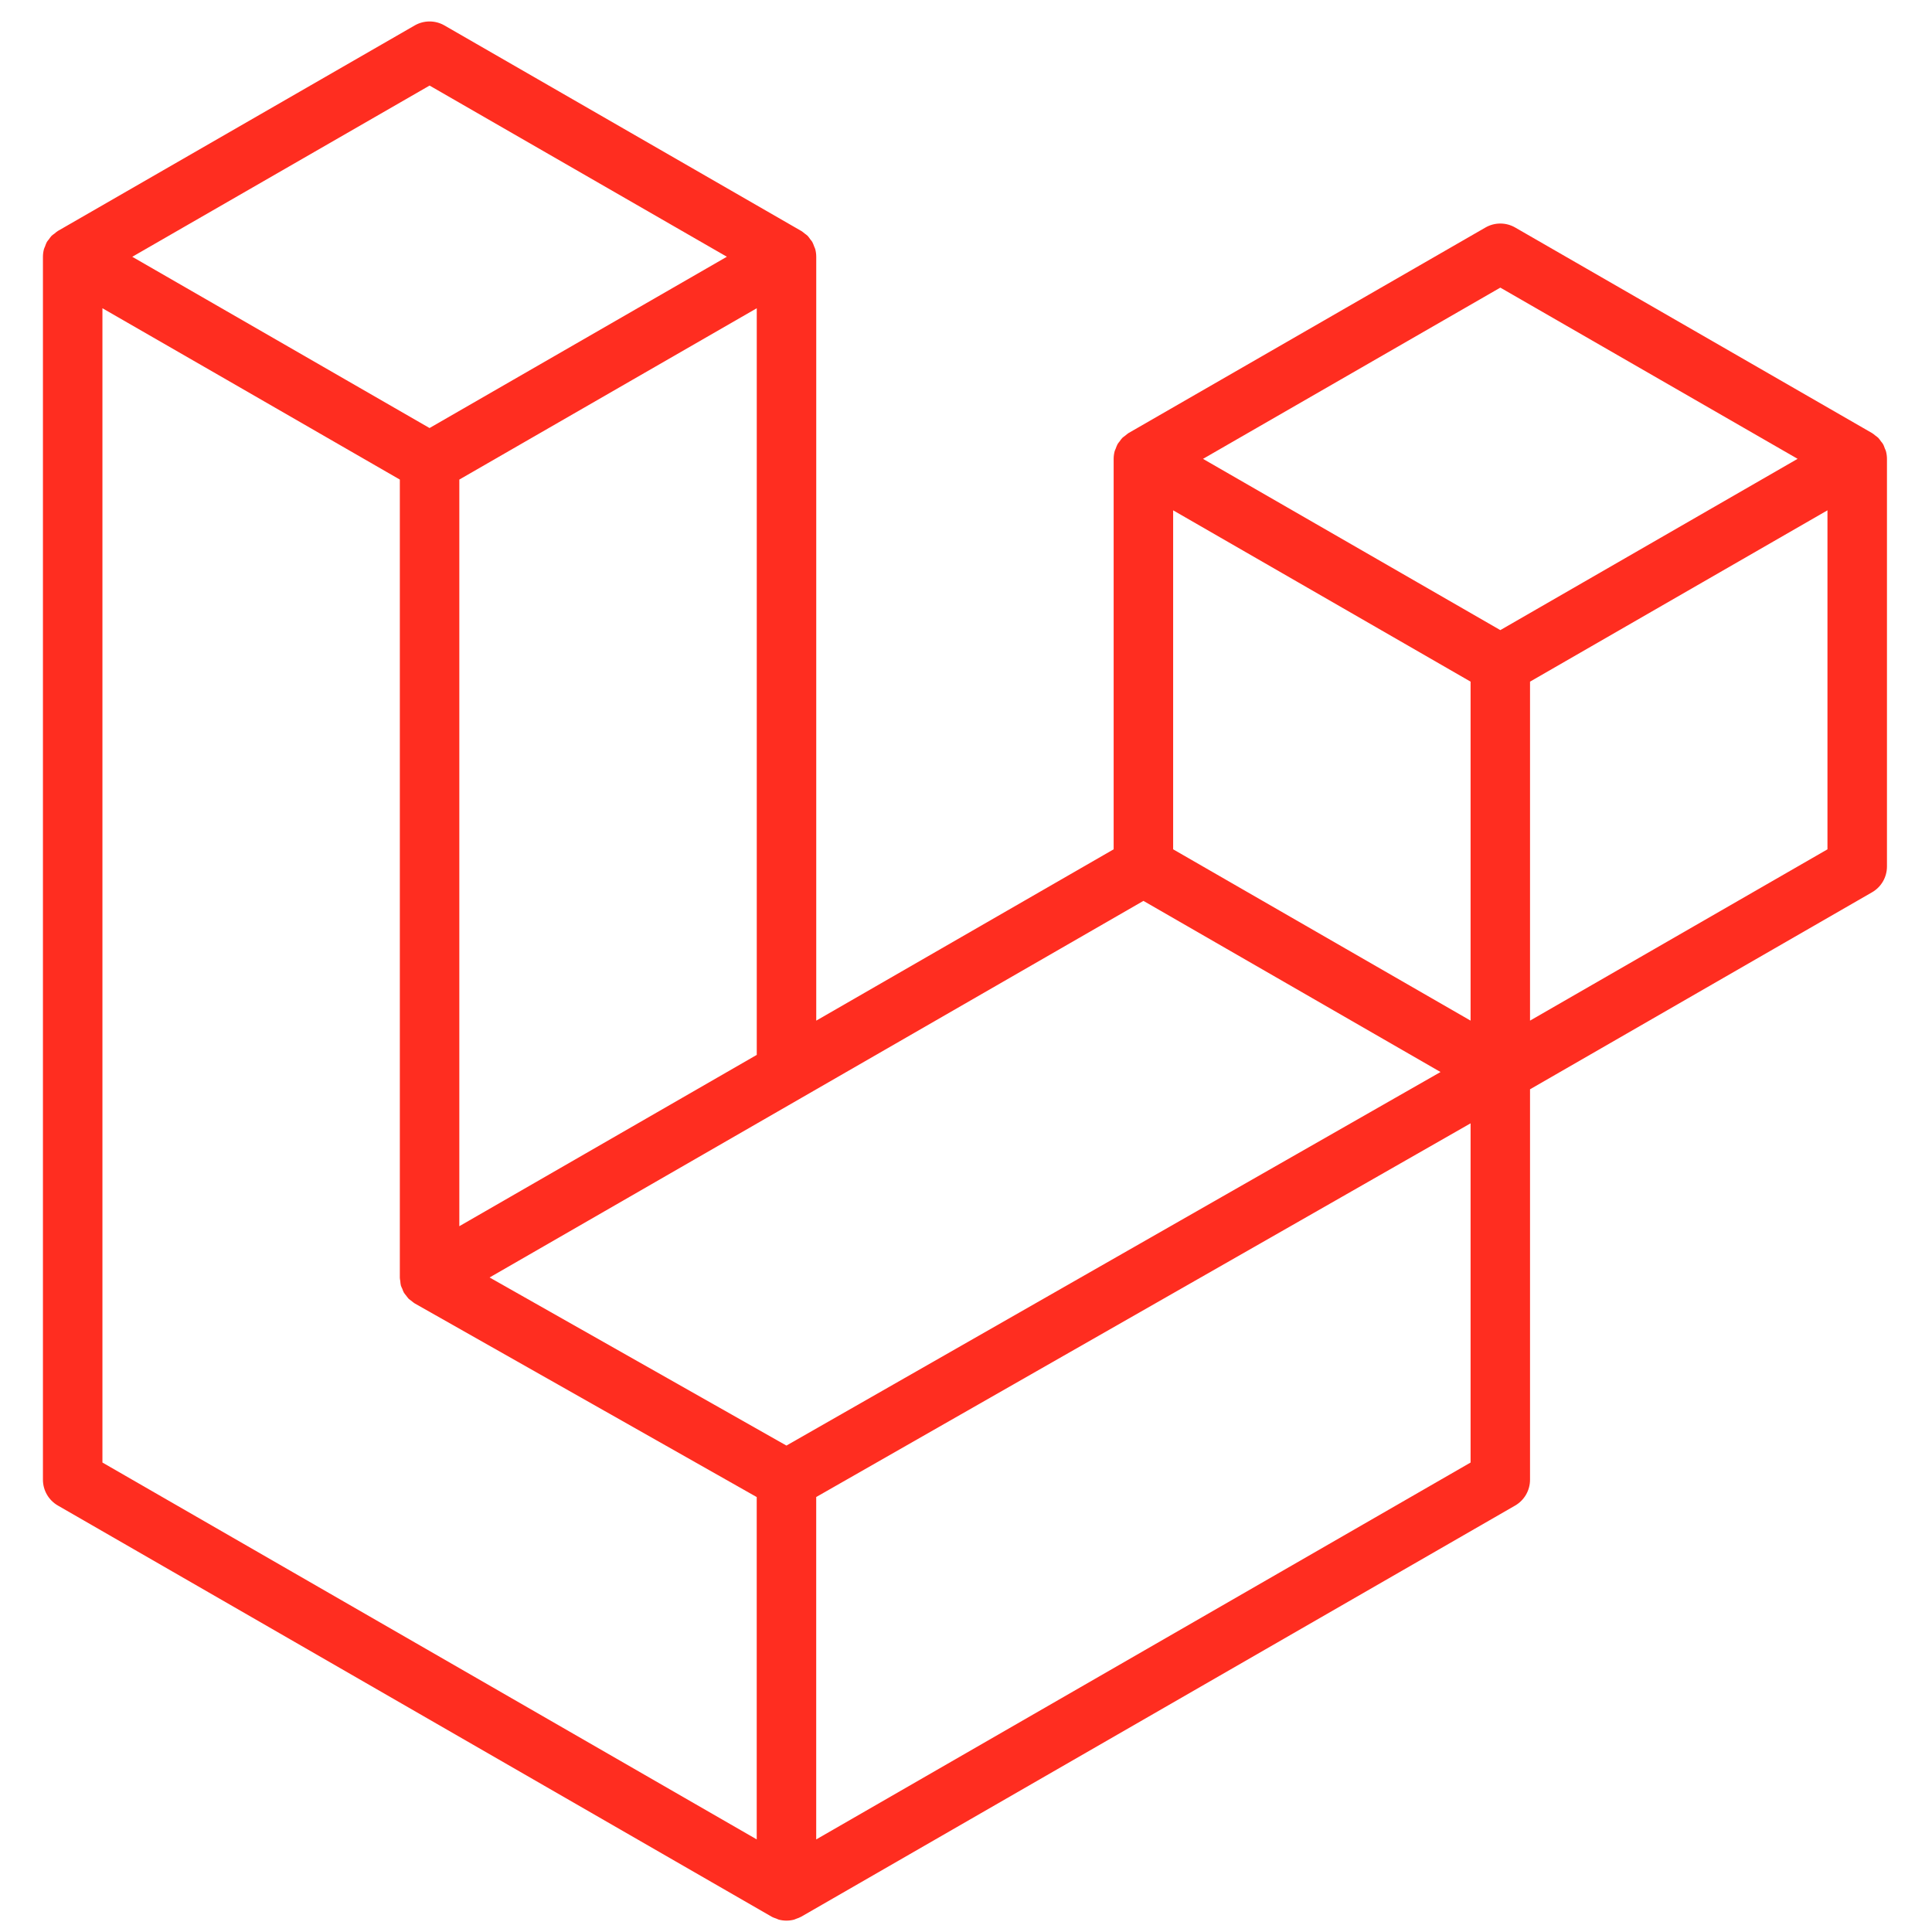
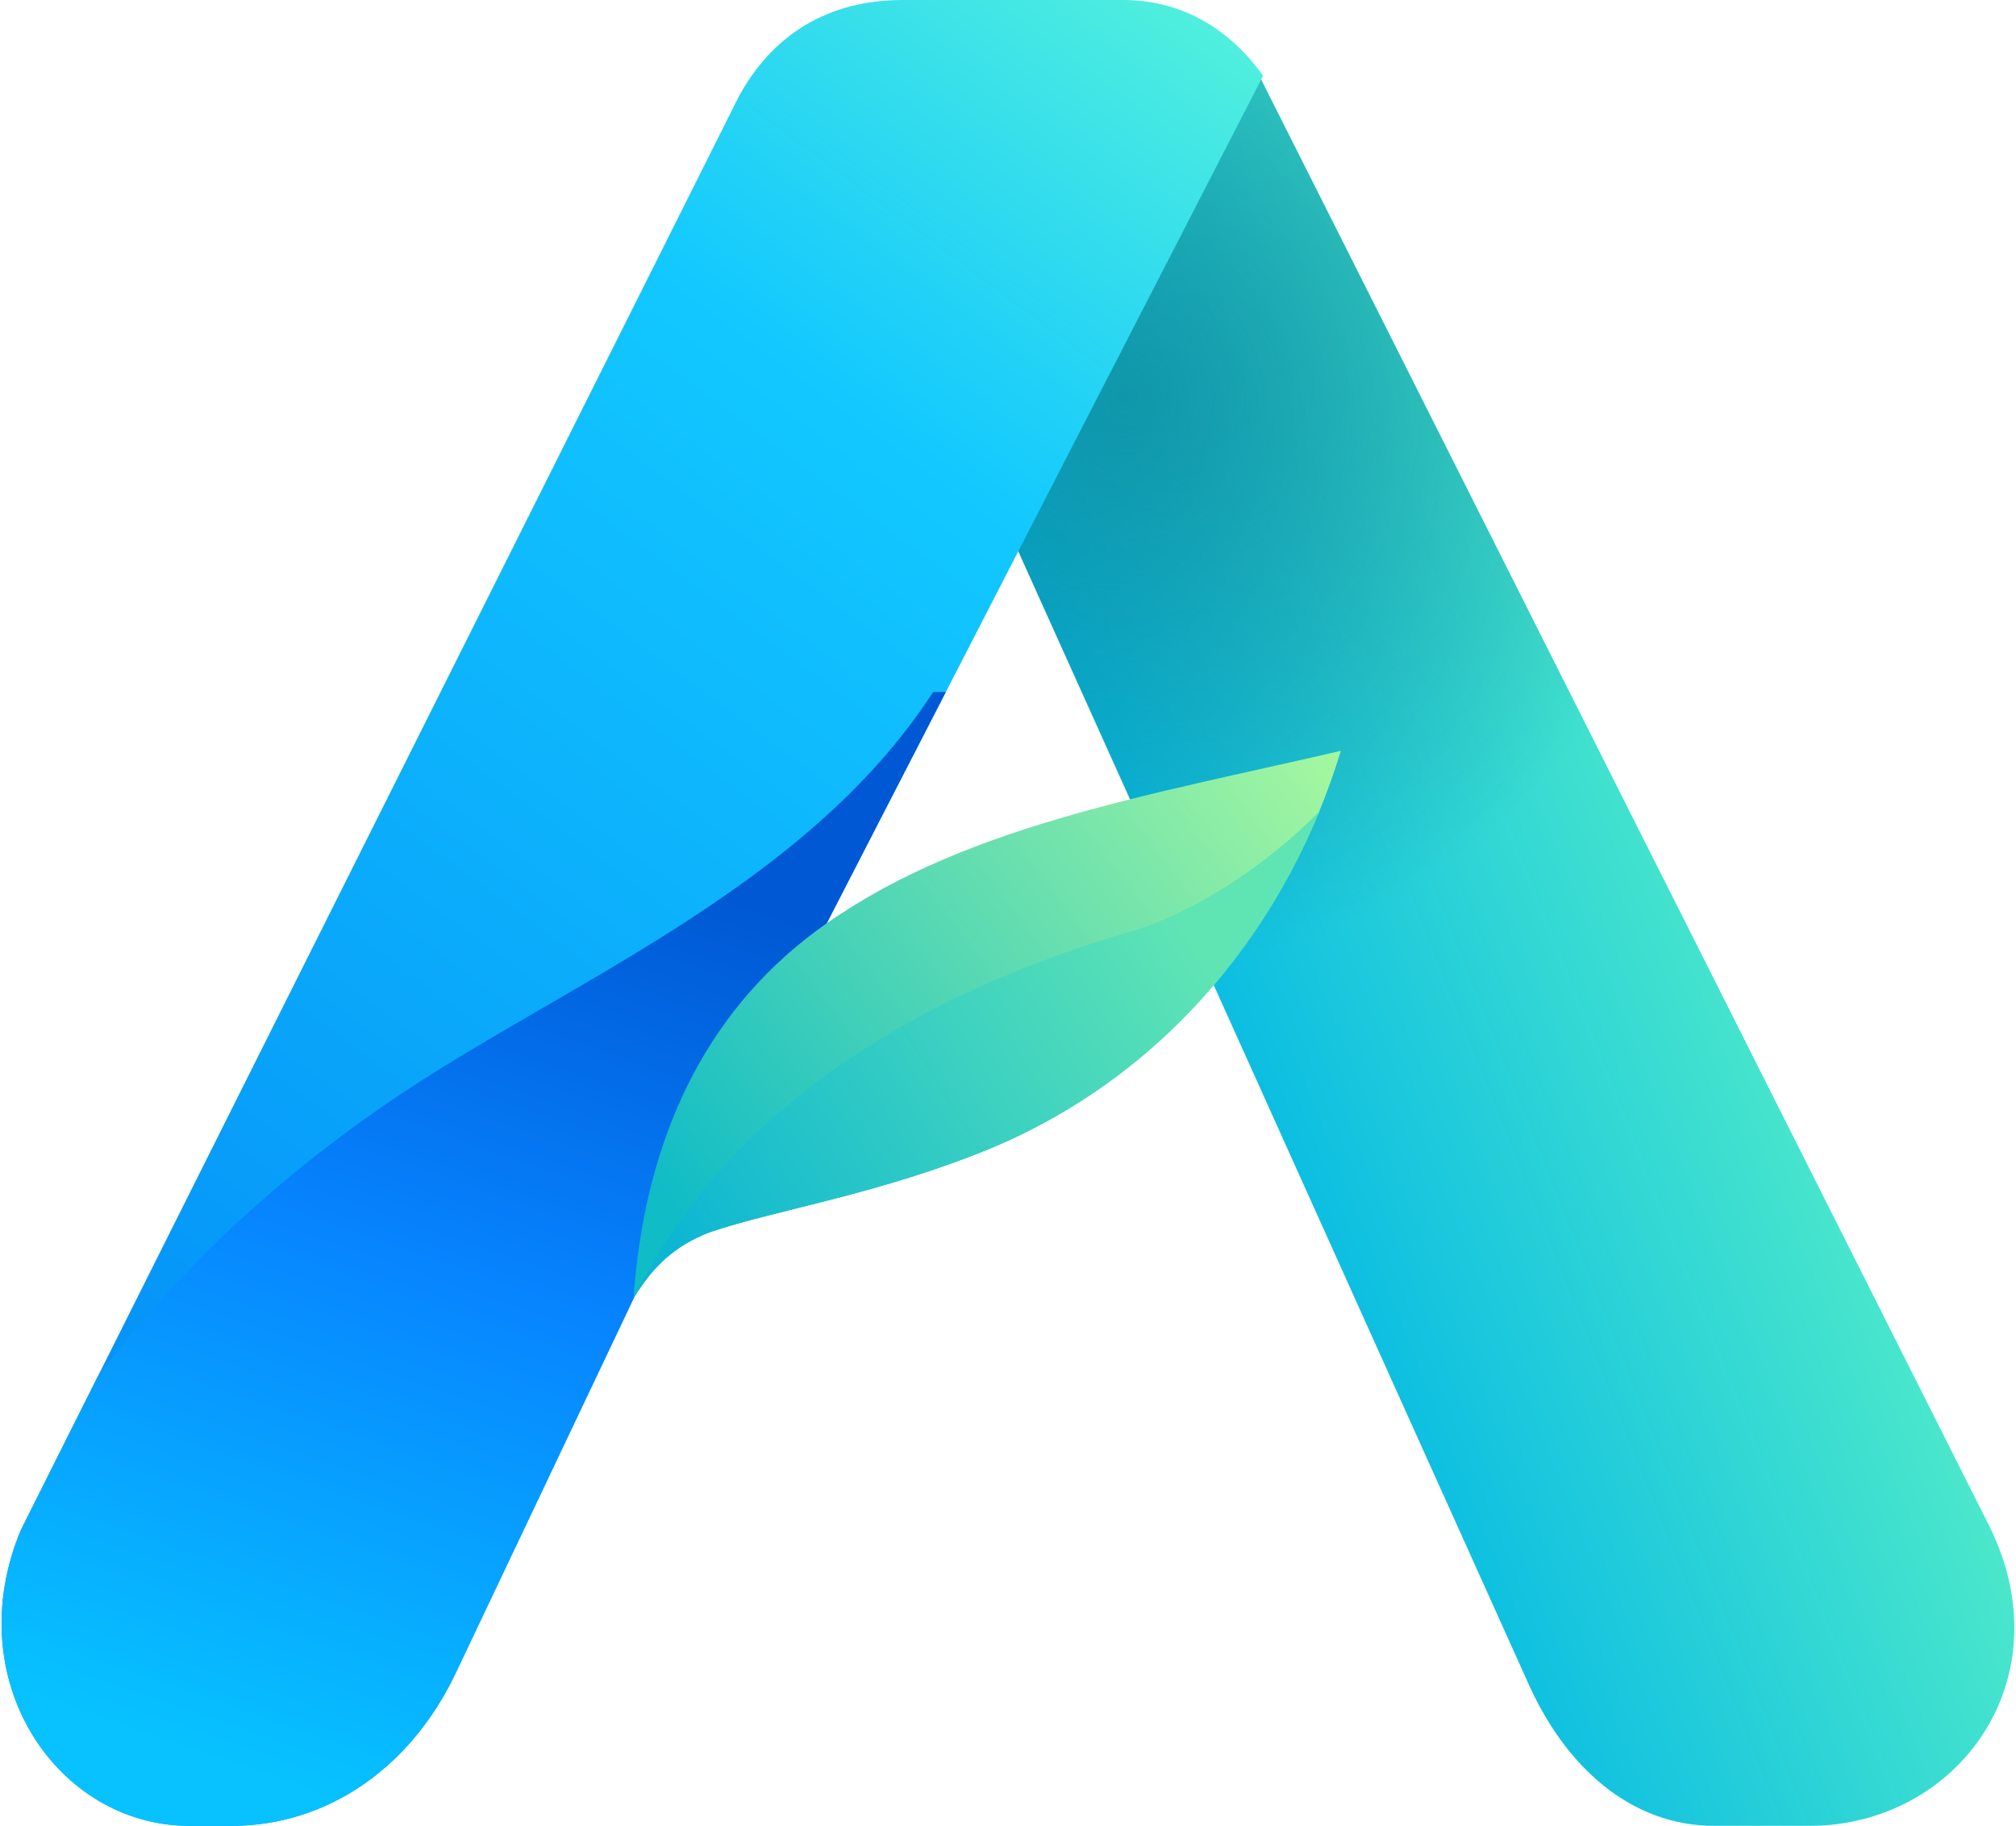
- <svg xmlns="http://www.w3.org/2000/svg" width="166" height="166" viewBox="0 0 166 166" fill="none">
-   <path fill-rule="evenodd" clip-rule="evenodd" d="M162.041 38.759C162.099 38.977 162.129 39.201 162.13 39.426V74.452C162.13 74.902 162.011 75.344 161.786 75.733C161.561 76.122 161.237 76.444 160.847 76.668L131.462 93.594V127.141C131.462 128.054 130.977 128.897 130.186 129.357L68.847 164.683C68.707 164.763 68.554 164.814 68.401 164.868C68.343 164.887 68.289 164.922 68.228 164.938C67.8 165.051 67.349 165.051 66.92 164.938C66.85 164.919 66.786 164.881 66.719 164.855C66.579 164.804 66.432 164.76 66.298 164.683L4.972 129.357C4.583 129.133 4.259 128.81 4.034 128.421C3.808 128.032 3.69 127.591 3.689 127.141L3.689 22.063C3.689 21.834 3.721 21.61 3.779 21.393C3.798 21.32 3.843 21.253 3.868 21.179C3.916 21.045 3.961 20.908 4.031 20.783C4.079 20.7 4.149 20.633 4.206 20.557C4.28 20.454 4.347 20.349 4.433 20.26C4.506 20.186 4.602 20.132 4.685 20.068C4.778 19.992 4.861 19.909 4.966 19.848L35.633 2.185C36.022 1.961 36.462 1.844 36.91 1.844C37.358 1.844 37.798 1.961 38.186 2.185L68.851 19.848H68.857C68.959 19.912 69.045 19.992 69.138 20.065C69.221 20.129 69.313 20.186 69.387 20.257C69.476 20.349 69.54 20.454 69.616 20.557C69.671 20.633 69.744 20.7 69.789 20.783C69.862 20.911 69.904 21.045 69.955 21.179C69.98 21.253 70.025 21.32 70.044 21.396C70.103 21.614 70.133 21.838 70.133 22.063V87.694L95.686 72.974V39.423C95.686 39.2 95.718 38.973 95.775 38.759C95.798 38.683 95.839 38.615 95.865 38.542C95.916 38.408 95.96 38.271 96.031 38.146C96.079 38.063 96.149 37.996 96.203 37.92C96.279 37.818 96.343 37.712 96.433 37.623C96.506 37.549 96.599 37.495 96.681 37.431C96.777 37.355 96.86 37.272 96.962 37.211L127.633 19.548C128.021 19.324 128.461 19.206 128.91 19.206C129.358 19.206 129.798 19.324 130.186 19.548L160.85 37.211C160.959 37.275 161.042 37.355 161.137 37.428C161.217 37.492 161.31 37.549 161.383 37.62C161.473 37.712 161.536 37.818 161.613 37.92C161.67 37.996 161.741 38.063 161.785 38.146C161.859 38.271 161.9 38.408 161.951 38.542C161.98 38.615 162.021 38.683 162.041 38.759ZM157.018 72.974V43.848L146.287 50.028L131.462 58.568V87.694L157.021 72.974H157.018ZM126.354 125.663V96.518L111.771 104.85L70.13 128.626V158.046L126.354 125.663ZM8.801 26.485V125.663L65.018 158.043V128.629L35.649 112L35.64 111.994L35.627 111.988C35.528 111.93 35.445 111.847 35.353 111.777C35.273 111.713 35.18 111.662 35.11 111.592L35.104 111.582C35.021 111.502 34.963 111.403 34.893 111.314C34.829 111.228 34.753 111.154 34.702 111.065L34.699 111.055C34.641 110.96 34.606 110.845 34.565 110.736C34.523 110.64 34.469 110.551 34.443 110.449C34.411 110.328 34.405 110.197 34.392 110.072C34.379 109.976 34.354 109.881 34.354 109.785V109.778V41.205L19.532 32.662L8.801 26.485ZM36.913 7.35L11.364 22.063L36.907 36.777L62.453 22.06L36.907 7.35H36.913ZM50.2 99.174L65.022 90.637V26.485L54.291 32.665L39.466 41.205V105.357L50.2 99.174ZM128.91 24.713L103.363 39.426L128.91 54.14L154.453 39.423L128.91 24.713ZM126.354 58.568L111.529 50.028L100.798 43.848V72.974L115.619 81.511L126.354 87.694V58.568ZM67.571 124.205L105.042 102.803L123.772 92.109L98.245 77.405L68.854 94.334L42.066 109.762L67.571 124.205Z" fill="#FF2D20" />
+ <svg xmlns="http://www.w3.org/2000/svg" viewBox="96 170 1063 963" width="1063" height="963">
+   <defs>
+     <linearGradient id="right" x1="760" y1="760" x2="1060" y2="640" gradientUnits="userSpaceOnUse">
+       <stop offset="0" stop-color="#0bbde2" />
+       <stop offset="1" stop-color="#55eec8" />
+     </linearGradient>
+     <radialGradient id="rightShadow" cx="690" cy="380" r="300" gradientUnits="userSpaceOnUse">
+       <stop offset="0" stop-color="#0a8195" stop-opacity="0.7" />
+       <stop offset="1" stop-color="#056f86" stop-opacity="0" />
+     </radialGradient>
+     <linearGradient id="left" x1="160" y1="1000" x2="760" y2="190" gradientUnits="userSpaceOnUse">
+       <stop offset="0" stop-color="#038cf7" />
+       <stop offset="0.72" stop-color="#12c8ff" />
+       <stop offset="1" stop-color="#52f0dc" />
+     </linearGradient>
+     <linearGradient id="fold" x1="470" y1="640" x2="300" y2="1130" gradientUnits="userSpaceOnUse">
+       <stop offset="0" stop-color="#0058d4" />
+       <stop offset="0.45" stop-color="#0784ff" />
+       <stop offset="1" stop-color="#07c2ff" />
+     </linearGradient>
+     <linearGradient id="leafTop" x1="460" y1="820" x2="790" y2="570" gradientUnits="userSpaceOnUse">
+       <stop offset="0" stop-color="#10bcc6" />
+       <stop offset="1" stop-color="#a2f6a0" />
+     </linearGradient>
+     <linearGradient id="leafBottom" x1="450" y1="830" x2="720" y2="660" gradientUnits="userSpaceOnUse">
+       <stop offset="0" stop-color="#0cb6d2" />
+       <stop offset="1" stop-color="#5fe4b4" />
+     </linearGradient>
+     <path id="leftLeg" d="M 485 222       C 503 188 533 170 572 170 L 688 170 C 720 170 745 186 762 210       L 430 855 L 336 1053 C 312 1103 268 1133 218 1133 L 196 1133       C 126 1133 74 1056 107 977 Z" />
+     <path id="leaf" d="M 430 855       C 436 770 468 705 525 662 C 600 606 700 590 803 566       C 776 655 714 735 620 775 C 560 800 505 808 470 820       C 452 827 440 838 430 855 Z" />
+     <clipPath id="leftClip">
+       <use href="#leftLeg" />
+     </clipPath>
+     <clipPath id="leafClip">
+       <use href="#leaf" />
+     </clipPath>
+   </defs>
+   <path d="M 760 210 L 1145 975 C 1185 1056 1128 1133 1050 1133 L 1000 1133     C 956 1133 921 1102 901 1056 L 520 210 Z" fill="url(#right)" />
+   <path d="M 760 210 L 1145 975 L 901 1056 L 520 210 Z" fill="url(#rightShadow)" />
+   <use href="#leftLeg" fill="url(#left)" />
+   <path clip-path="url(#leftClip)" fill="url(#fold)" d="M 588 535 C 520 640 390 690 300 752 C 230 800 172 858 132 918        L 0 990 L 0 1254 L 700 1254 L 700 535 Z" />
+   <use href="#leaf" fill="url(#leafTop)" />
+   <path clip-path="url(#leafClip)" fill="url(#leafBottom)" d="M 430 856 C 470 770 560 700 690 662 C 740 648 800 600 820 560        L 900 900 L 380 900 Z" />
</svg>
